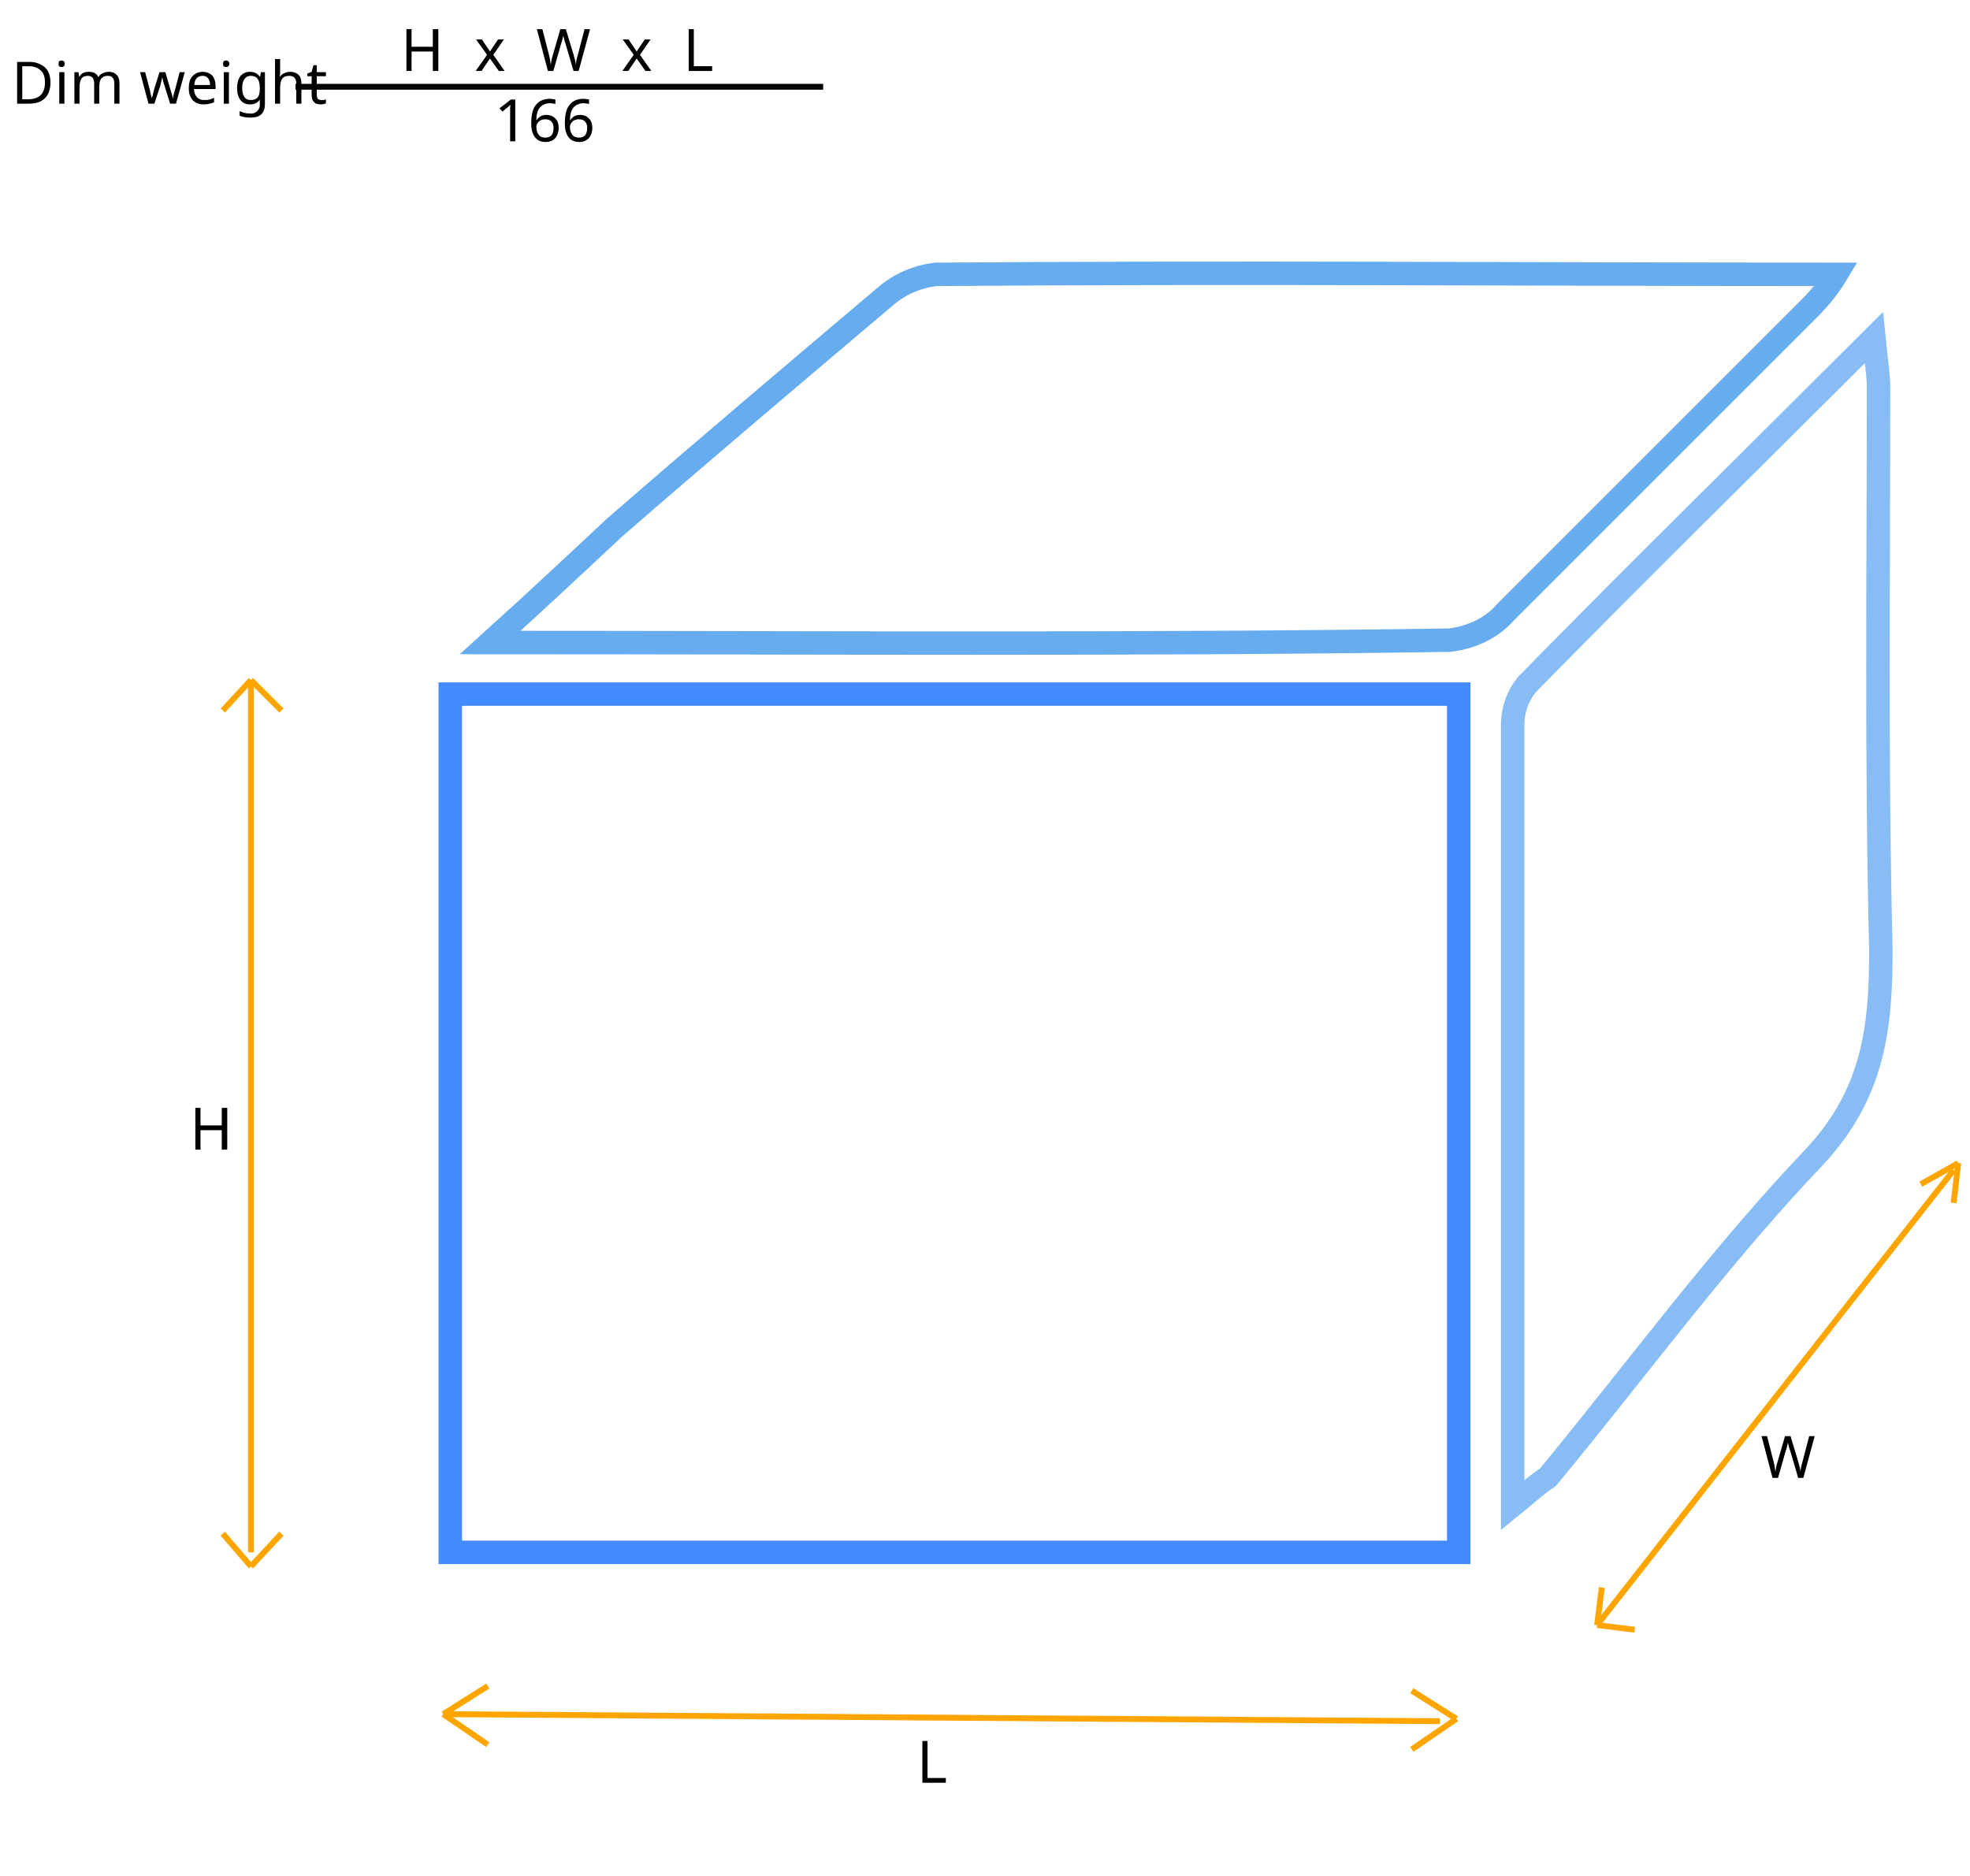
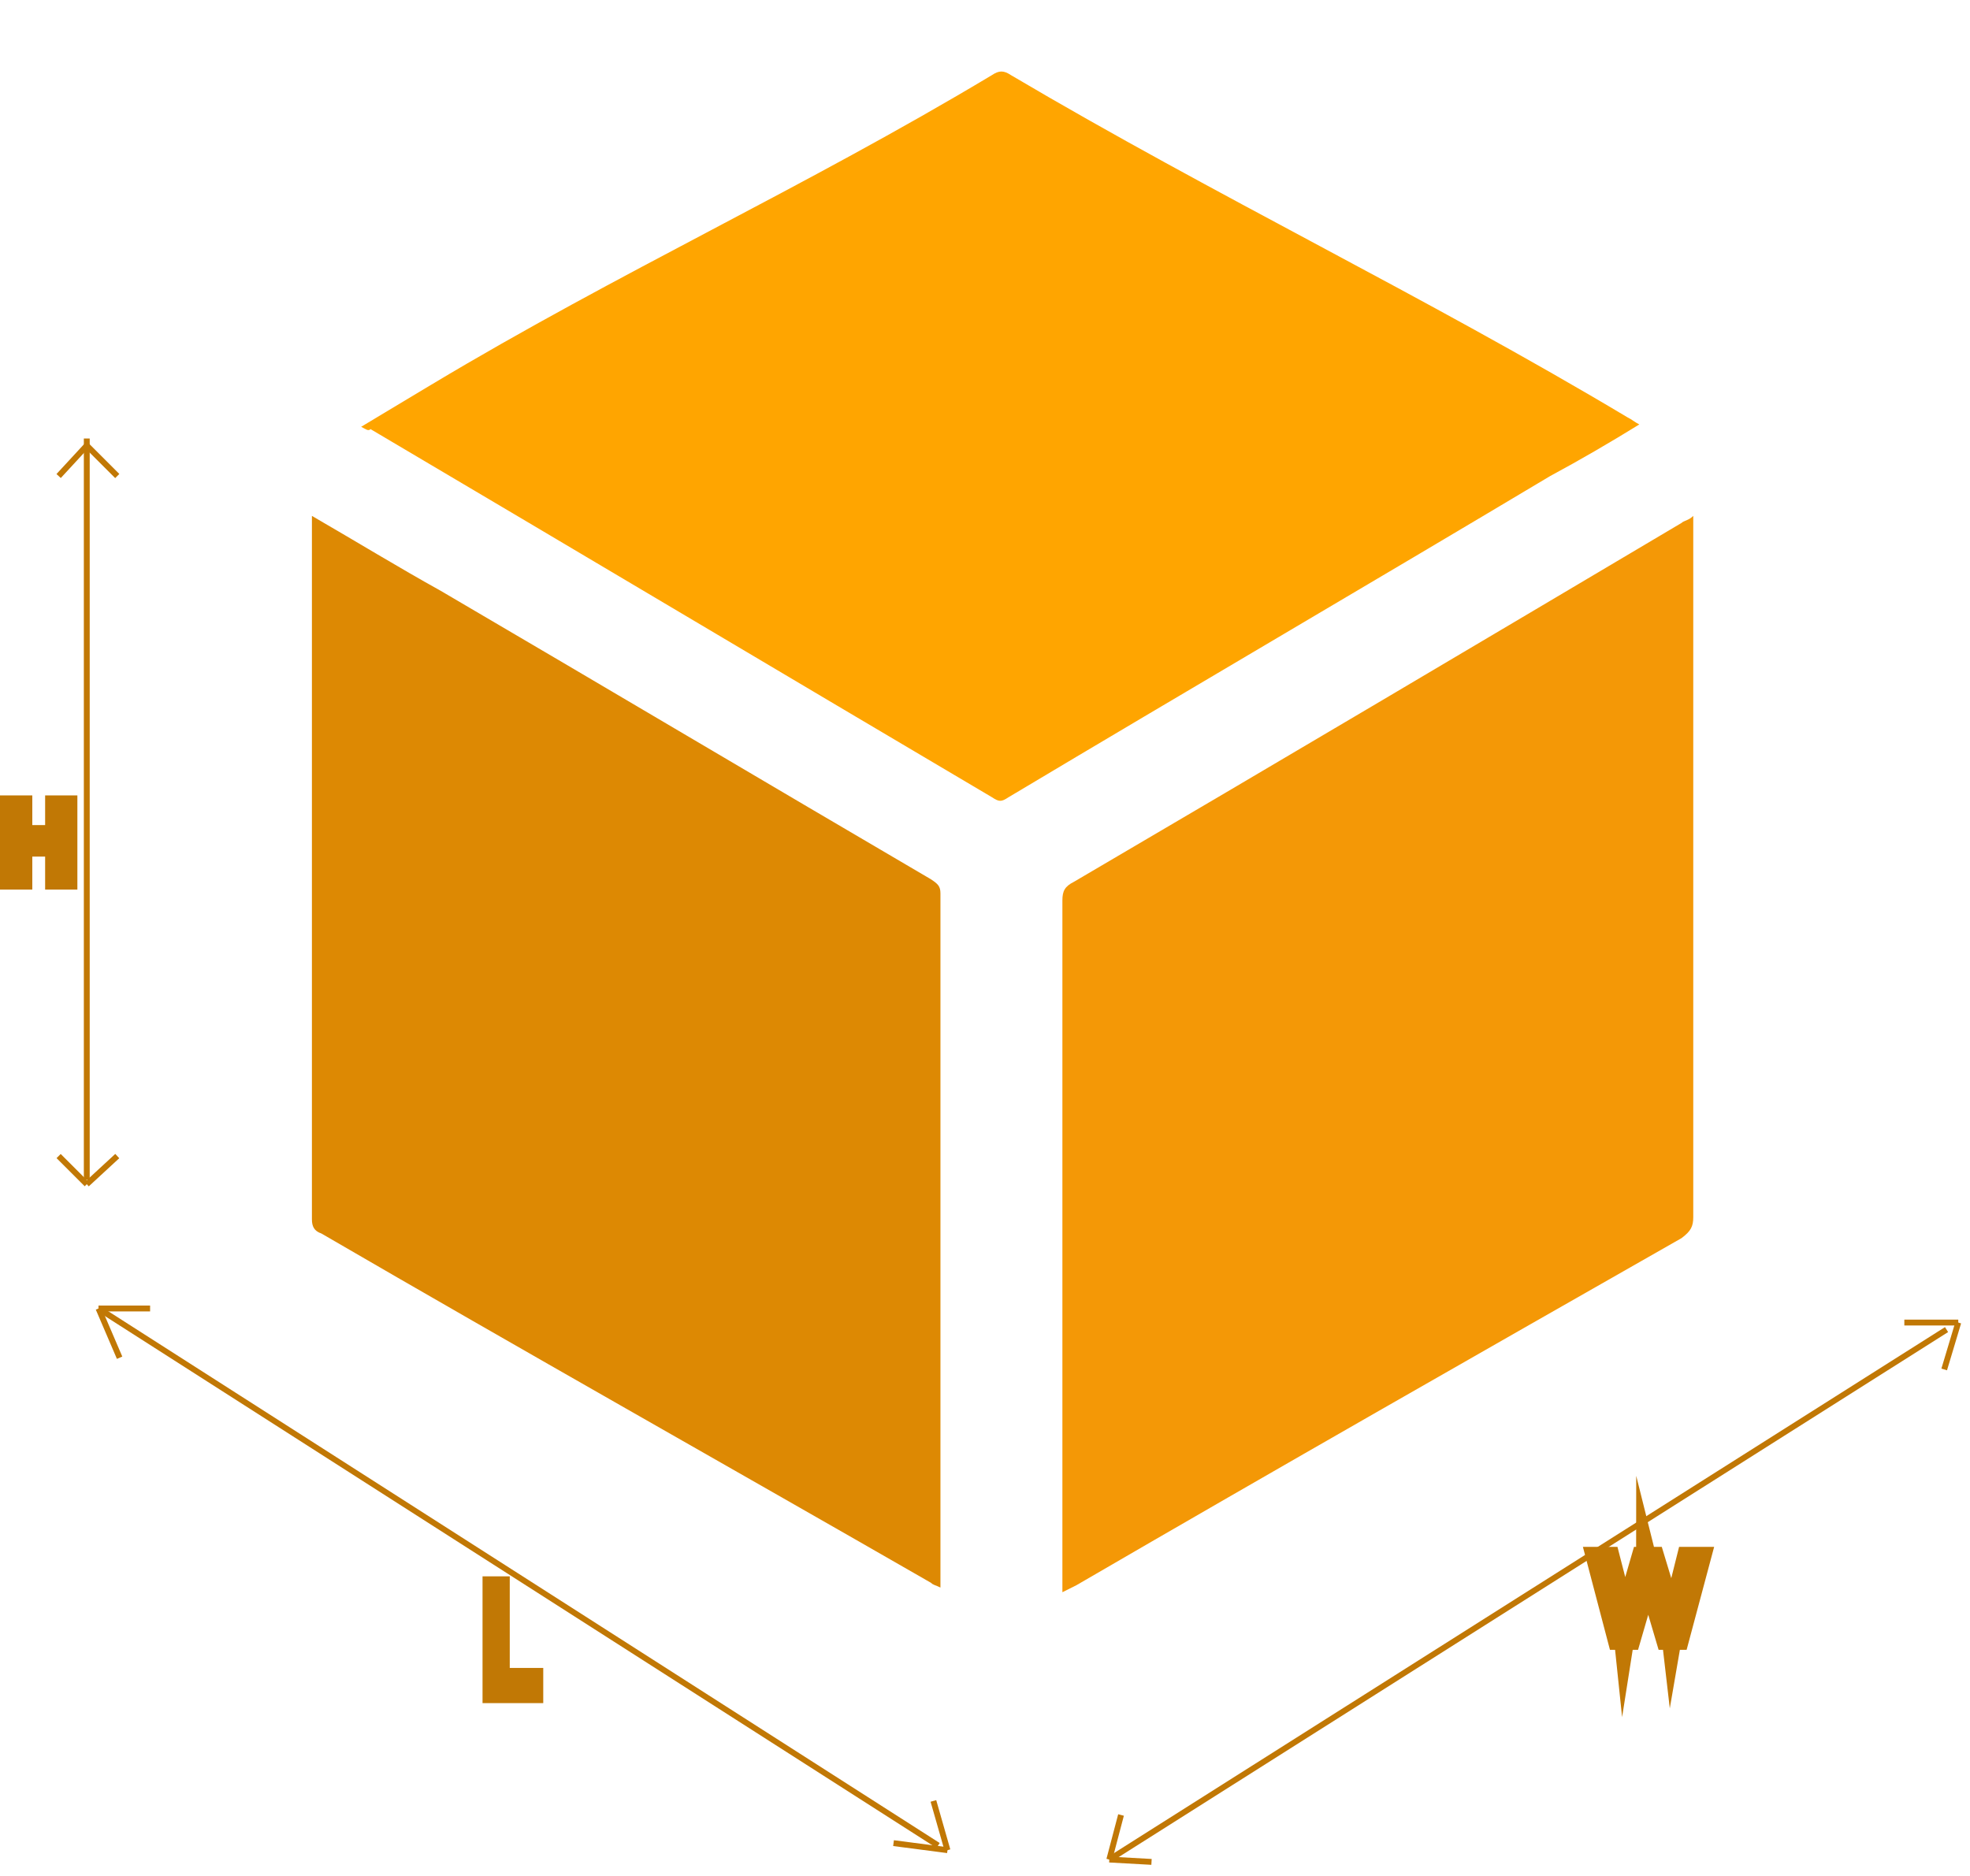
<svg xmlns="http://www.w3.org/2000/svg" version="1.1" id="Layer_1" x="0px" y="0px" viewBox="0 0 84 80" style="enable-background:new 0 0 84 80;" xml:space="preserve">
  <style type="text/css">
- 	.st0{fill:none;stroke:#448AFF;stroke-miterlimit:10;}
- 	.st1{fill:none;stroke:#67ACEF;stroke-miterlimit:10;}
- 	.st2{fill:none;stroke:#87BDF4;stroke-miterlimit:10;}
- 	.st3{fill:none;stroke:#FFA500;stroke-width:0.25;stroke-miterlimit:10;}
- 	.st4{fill:none;stroke:#050505;stroke-width:0.25;stroke-miterlimit:10;}
- 	.st5{font-family:'Calibri-Light';}
- 	.st6{font-size:2.503px;}
+ 	.st0{fill:none;stroke:#C17805;stroke-width:0.25;stroke-miterlimit:10;}
+ 	.st1{stroke:#C17805;stroke-miterlimit:10;}
+ 	.st2{font-family:'Calibri-Light';}
+ 	.st3{font-size:4.231px;}
+ 	.st4{fill:#C17805;stroke:#C17805;stroke-miterlimit:10;}
+ 	.st5{font-size:6.171px;}
+ 	.st6{font-size:4.745px;}
+ 	.st7{fill:#FEFEFE;}
+ 	.st8{fill:#FFA500;}
+ 	.st9{fill:#F49806;}
+ 	.st10{fill:#DD8903;}
</style>
-   <path class="st0" d="M19.2,29.6h43v36.6h-43L19.2,29.6z" />
-   <path class="st1" d="M20.9,27.4c2.1-1.9,3.7-3.4,5.3-4.9c3.8-3.3,7.7-6.6,11.6-9.9c0.6-0.5,1.3-0.8,2.1-0.9c12.7-0.1,25.4,0,38.4,0  c-0.3,0.5-0.7,1-1.1,1.4c-4.3,4.3-8.7,8.7-13,13c-0.6,0.7-1.5,1.1-2.4,1.2C48.4,27.5,35,27.4,20.9,27.4z" />
-   <path class="st2" d="M64.5,64.2c0-11.4,0-22.4,0-33.3c0-0.6,0.2-1.2,0.6-1.7c4.8-4.9,9.7-9.7,14.8-14.8c0.1,1,0.2,1.6,0.2,2.1  c0,8-0.1,16,0.1,24c0,3.3-0.3,6.1-2.8,8.8c-4.1,4.3-7.6,9.1-11.4,13.7C65.4,63.4,65,63.8,64.5,64.2z" />
-   <line class="st3" x1="10.7" y1="29" x2="10.7" y2="66.2" />
-   <line class="st3" x1="10.7" y1="29" x2="9.5" y2="30.3" />
-   <line class="st3" x1="10.7" y1="29" x2="12" y2="30.3" />
-   <line class="st3" x1="10.7" y1="66.8" x2="9.5" y2="65.4" />
-   <line class="st3" x1="10.7" y1="66.8" x2="12" y2="65.4" />
-   <line class="st3" x1="18.9" y1="73.1" x2="61.4" y2="73.4" />
-   <line class="st3" x1="18.9" y1="73.1" x2="20.8" y2="74.4" />
-   <line class="st3" x1="18.9" y1="73.1" x2="20.8" y2="71.9" />
-   <line class="st3" x1="62.1" y1="73.3" x2="60.2" y2="74.6" />
-   <line class="st3" x1="62.1" y1="73.3" x2="60.2" y2="72.1" />
-   <line class="st3" x1="68.1" y1="69.3" x2="83.3" y2="49.9" />
-   <line class="st3" x1="68.1" y1="69.3" x2="69.7" y2="69.5" />
-   <line class="st3" x1="68.1" y1="69.3" x2="68.3" y2="67.7" />
-   <line class="st3" x1="83.5" y1="49.6" x2="83.3" y2="51.3" />
-   <line class="st3" x1="83.5" y1="49.6" x2="81.9" y2="50.5" />
-   <line class="st4" x1="12.6" y1="3.7" x2="35.1" y2="3.7" />
-   <text transform="matrix(1 0 0 1 0.48 4.4217)" class="st5 st6">Dim weight</text>
-   <text transform="matrix(1 0 0 1 17.0804 3.0253)" class="st5 st6">H  x  W  x  L</text>
-   <text transform="matrix(1 0 0 1 21.0804 6.0253)" class="st5 st6">166</text>
-   <text transform="matrix(1 0 0 1 8.0804 49.0253)" class="st5 st6">H</text>
-   <text transform="matrix(1 0 0 1 39.0804 76.0253)" class="st5 st6">L</text>
-   <text transform="matrix(1 0 0 1 75.0804 63.0253)" class="st5 st6">W</text>
+   <line class="st0" x1="3.7" y1="18.7" x2="3.7" y2="50.3" />
+   <g>
+     <line class="st0" x1="3.7" y1="19" x2="2.5" y2="20.3" />
+     <line class="st0" x1="3.7" y1="19" x2="5" y2="20.3" />
+   </g>
+   <g>
+     <line class="st0" x1="3.7" y1="50.5" x2="2.5" y2="49.3" />
+     <line class="st0" x1="3.7" y1="50.5" x2="5" y2="49.3" />
+   </g>
+   <text transform="matrix(1 0 0 1 8.056641e-02 37.4355)" class="st1 st2 st3">H</text>
+   <g>
+     <g>
+       <g>
+         <line class="st0" x1="4.2" y1="55.8" x2="40" y2="78.7" />
+         <line class="st0" x1="4.2" y1="55.8" x2="5.1" y2="57.9" />
+         <line class="st0" x1="4.2" y1="55.8" x2="6.4" y2="55.8" />
+       </g>
+       <g>
+         <line class="st0" x1="40.4" y1="78.9" x2="38.1" y2="78.6" />
+         <line class="st0" x1="40.4" y1="78.9" x2="39.8" y2="76.8" />
+       </g>
+     </g>
+     <text transform="matrix(0.743 0 0 1 20.5054 72.1289)" class="st4 st2 st5">L</text>
+   </g>
+   <g>
+     <g>
+       <line class="st0" x1="47.3" y1="79.3" x2="49.1" y2="79.4" />
+       <line class="st0" x1="47.3" y1="79.3" x2="47.8" y2="77.4" />
+       <g>
+         <line class="st0" x1="47.3" y1="79.3" x2="83" y2="56.7" />
+         <line class="st0" x1="83.5" y1="56.4" x2="82.9" y2="58.4" />
+         <line class="st0" x1="83.5" y1="56.4" x2="81.2" y2="56.4" />
+       </g>
+     </g>
+     <text transform="matrix(1 0 0 1 68.0801 69.8555)" class="st1 st2 st6">W</text>
+   </g>
+   <path class="st7" d="M12.4,7C12.3,7,12.3,7,12.4,7C12.3,7,12.3,7,12.4,7z" />
+   <path class="st7" d="M74.9,7.1C74.9,7,74.8,7,74.9,7.1C74.8,7,74.9,7,74.9,7.1z" />
+   <path class="st7" d="M12.3,60.7C12.3,60.7,12.3,60.8,12.3,60.7C12.3,60.8,12.3,60.7,12.3,60.7z" />
+   <g>
+     <path class="st8" d="M15.4,18.2c1-0.6,2-1.2,3-1.8C26.4,11.6,34.3,8,42.3,3.2c0.3-0.2,0.5-0.2,0.8,0c8.8,5.2,17.6,9.4,26.3,14.6   c0.2,0.1,0.3,0.2,0.5,0.3c-1.3,0.8-2.5,1.5-3.8,2.2c-7.7,4.6-15.4,9.1-23.1,13.7c-0.3,0.2-0.4,0.2-0.7,0   c-8.8-5.2-17.7-10.5-26.5-15.7C15.7,18.4,15.6,18.3,15.4,18.2z" />
+     <path class="st9" d="M45.3,67.9c0-0.2,0-0.4,0-0.5c0-9.7,0-19.3,0-29c0-0.4,0.1-0.6,0.5-0.8c8.7-5.1,17.3-10.2,25.9-15.3   c0.1-0.1,0.3-0.1,0.5-0.3c0,0.3,0,0.4,0,0.6c0,9.8,0,19.5,0,29.3c0,0.4-0.1,0.6-0.5,0.9c-8.6,4.9-17.2,9.8-25.8,14.8   C45.7,67.7,45.5,67.8,45.3,67.9z" />
+     <path class="st10" d="M13.3,22c1.9,1.1,3.7,2.2,5.5,3.2c7,4.1,13.9,8.2,20.9,12.3c0.3,0.2,0.4,0.3,0.4,0.6c0,9.8,0,19.5,0,29.3   c0,0.1,0,0.2,0,0.3c-0.2-0.1-0.3-0.1-0.4-0.2c-8.7-5-17.4-9.9-26-14.9c-0.3-0.1-0.4-0.3-0.4-0.6c0-9.9,0-19.8,0-29.7   C13.3,22.4,13.3,22.3,13.3,22z" />
+   </g>
</svg>
